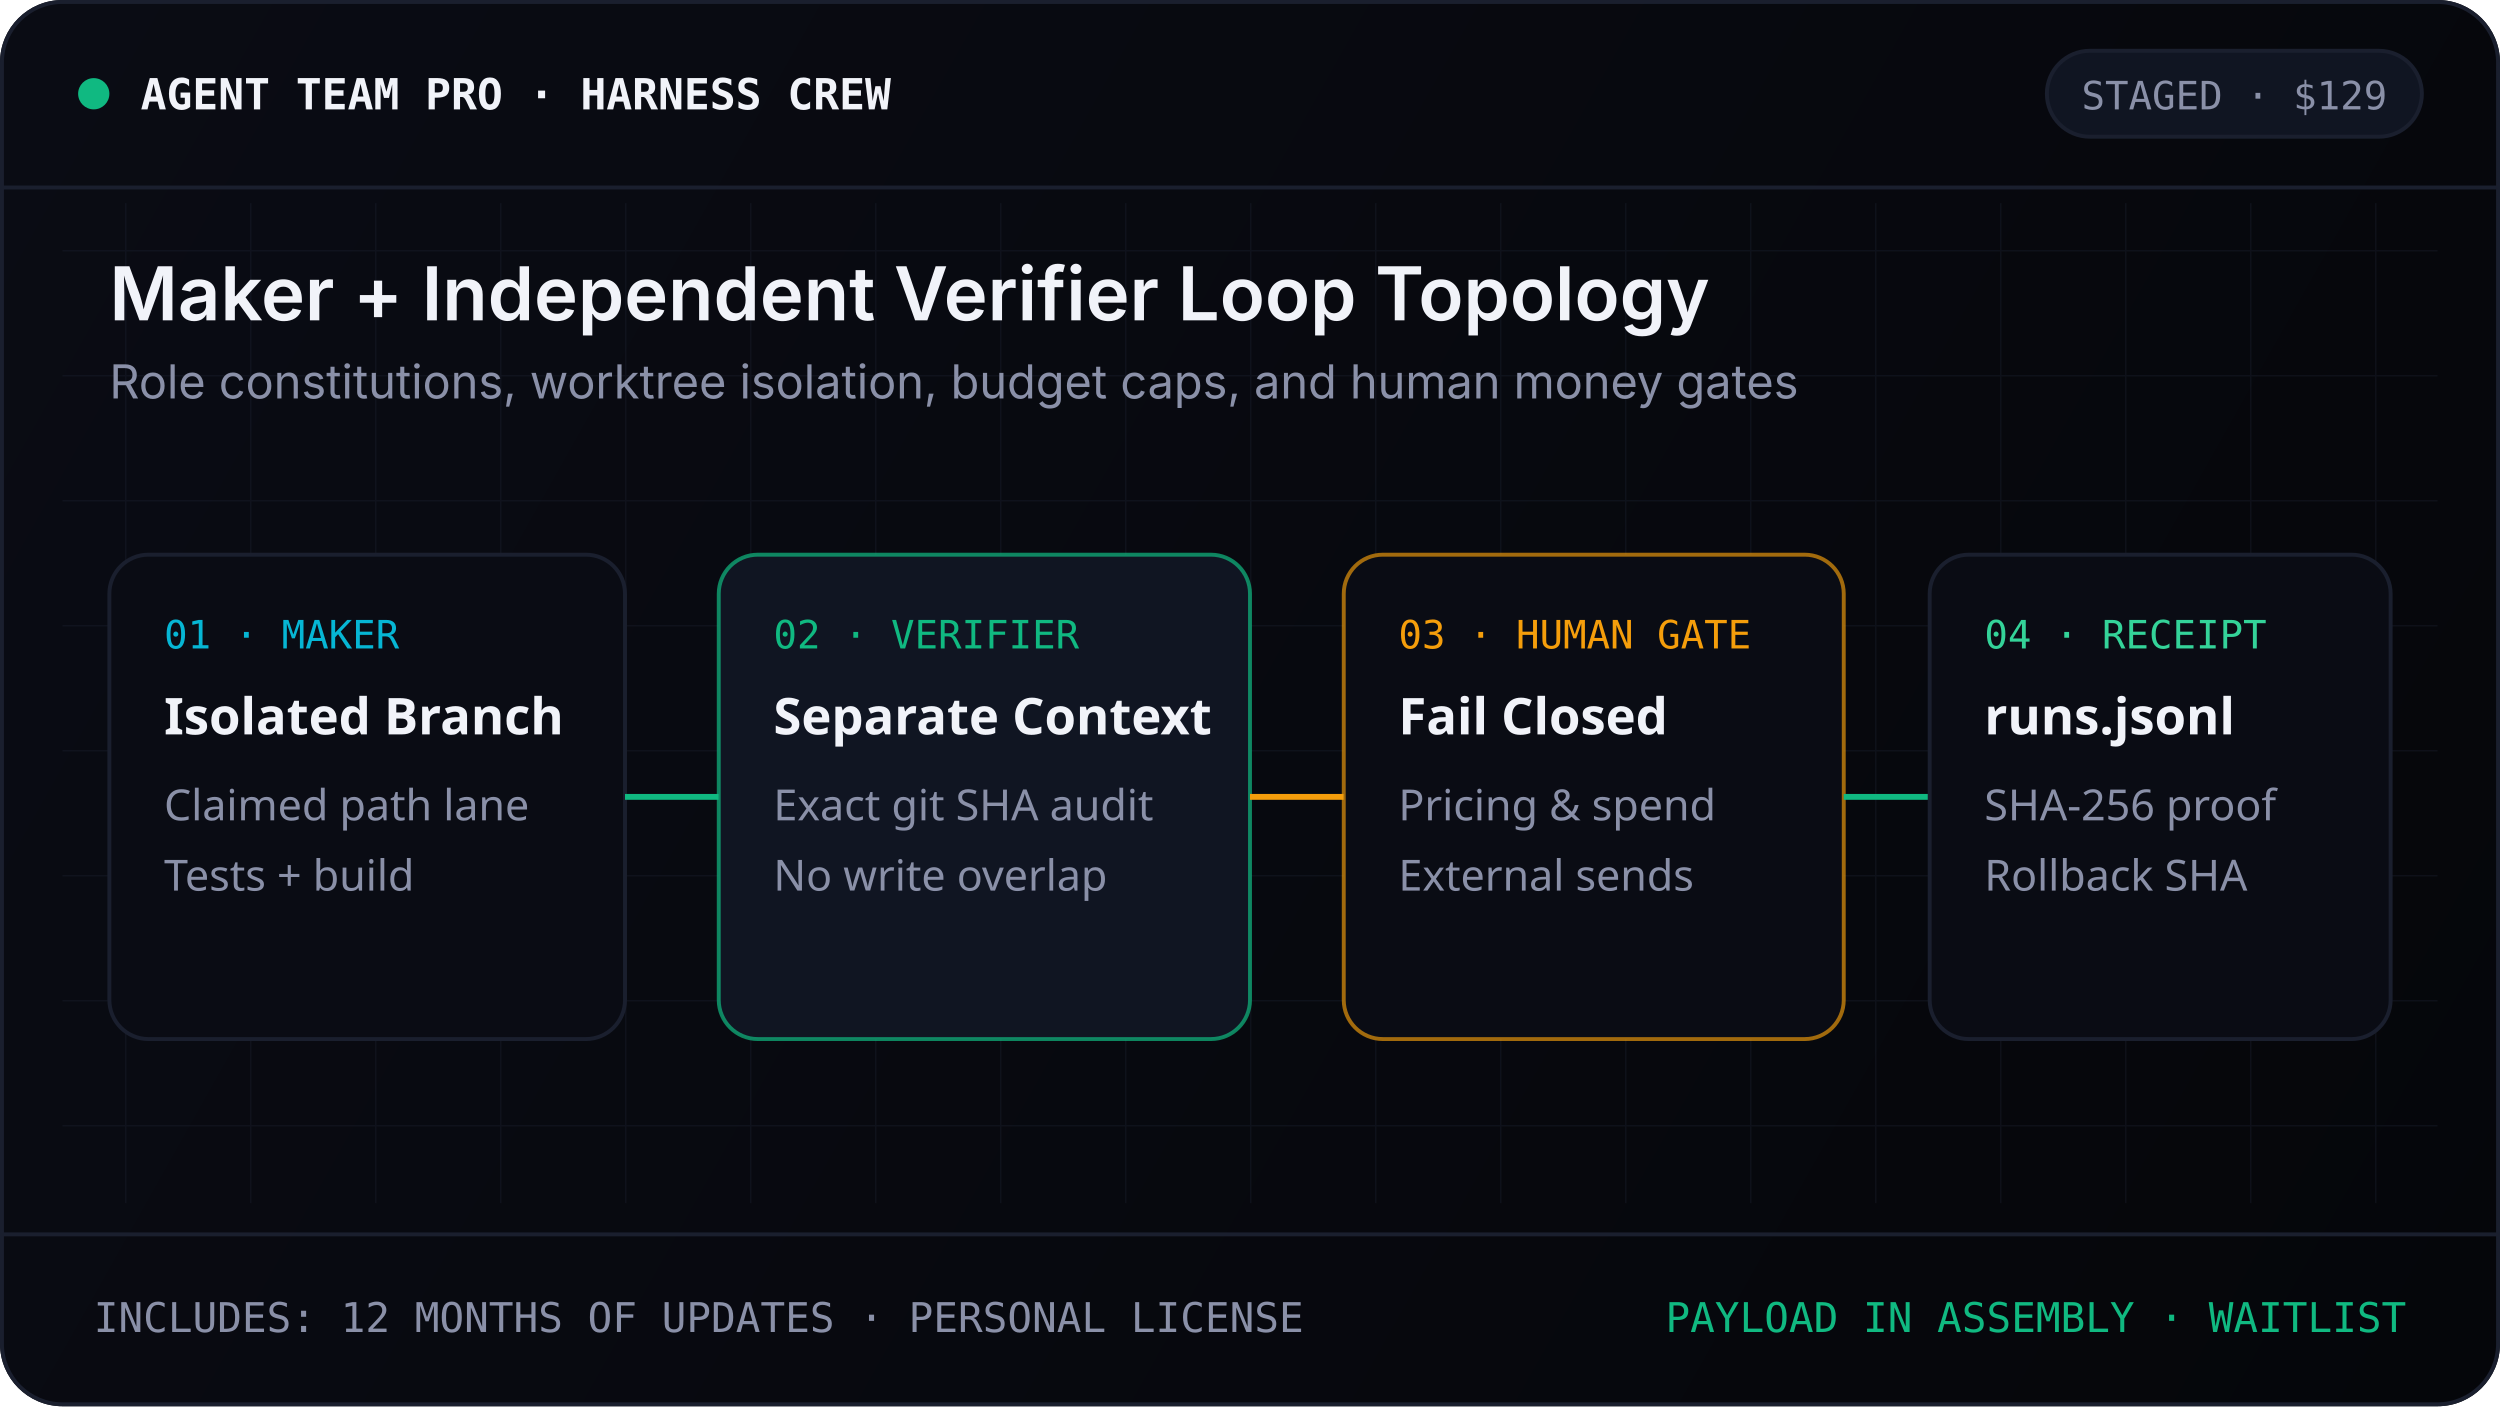
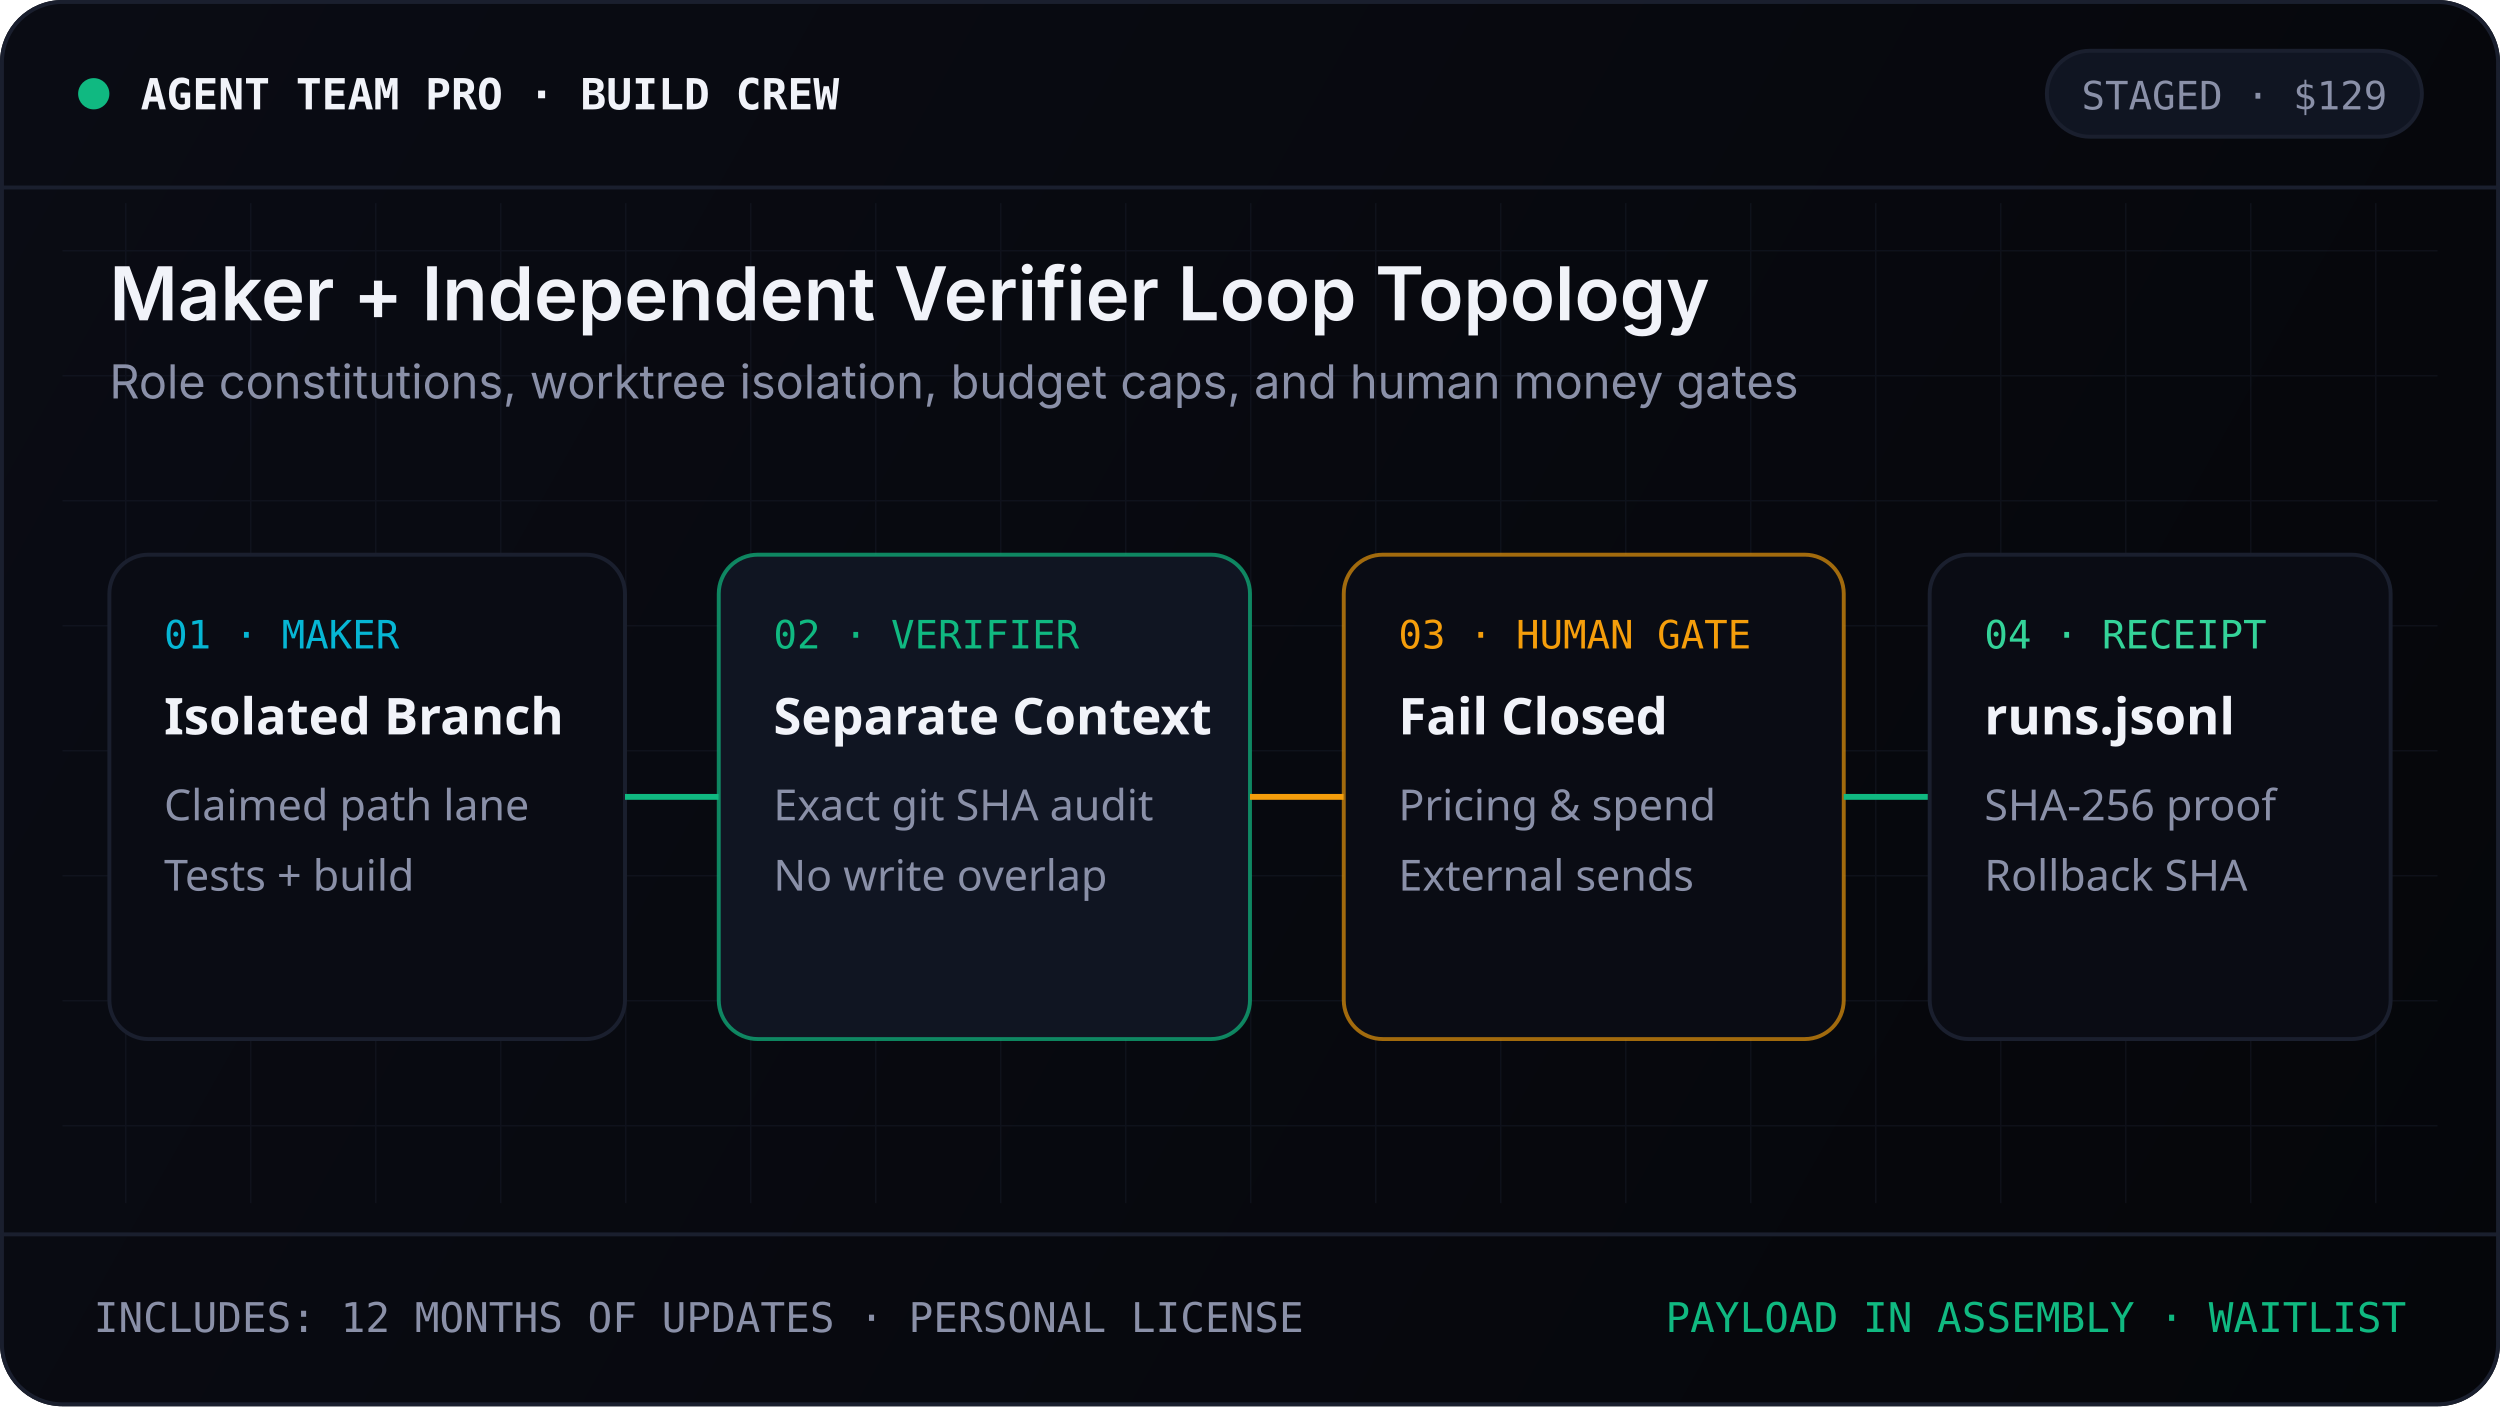
<svg xmlns="http://www.w3.org/2000/svg" viewBox="0 0 640 360" width="640" height="360" fill="none" role="img" aria-label="Maker + Independent Verifier Loop Topology">
  <defs>
    <pattern id="grid" width="32" height="32" patternUnits="userSpaceOnUse">
      <path d="M 32 0 L 0 0 0 32" fill="none" stroke="#1A1F2E" stroke-width="0.75" stroke-opacity="0.55" />
    </pattern>
    <linearGradient id="surfaceGrad" x1="0" y1="0" x2="640" y2="360" gradientUnits="userSpaceOnUse">
      <stop offset="0%" stop-color="#0A0C14" />
      <stop offset="100%" stop-color="#05060A" />
    </linearGradient>
  </defs>
  <rect width="640" height="360" rx="16" fill="url(#surfaceGrad)" />
  <rect x="0.5" y="0.5" width="639" height="359" rx="15.5" stroke="#1A1F2E" />
  <rect x="16" y="52" width="608" height="256" fill="url(#grid)" opacity="0.7" />
  <line x1="0" y1="48" x2="640" y2="48" stroke="#1A1F2E" stroke-width="1" />
  <circle cx="24" cy="24" r="4" fill="#10B981" />
-   <text x="36" y="28" fill="#F1F3F9" font-family="ui-monospace, SFMono-Regular, Menlo, Consolas, monospace" font-size="11" font-weight="600">AGENT TEAM PRO · HARNESS CREW</text>
+   <text x="36" y="28" fill="#F1F3F9" font-family="ui-monospace, SFMono-Regular, Menlo, Consolas, monospace" font-size="11" font-weight="600">AGENT TEAM PRO · BUILD CREW</text>
  <rect x="524" y="13" width="96" height="22" rx="11" fill="#101522" stroke="#1A1F2E" />
  <text x="572" y="28" text-anchor="middle" fill="#8A90A8" font-family="ui-monospace, SFMono-Regular, Menlo, Consolas, monospace" font-size="10">STAGED · $129</text>
  <text x="28" y="82" fill="#F1F3F9" font-family="system-ui, -apple-system, Segoe UI, sans-serif" font-size="19" font-weight="600">Maker + Independent Verifier Loop Topology</text>
  <text x="28" y="102" fill="#8A90A8" font-family="system-ui, -apple-system, Segoe UI, sans-serif" font-size="12">Role constitutions, worktree isolation, budget caps, and human money gates</text>
  <rect x="28" y="142" width="132" height="124" rx="10" fill="#0A0C14" stroke="#1A1F2E" />
  <text x="42" y="166" fill="#06B6D4" font-family="ui-monospace, monospace" font-size="10">01 · MAKER</text>
  <text x="42" y="188" fill="#F1F3F9" font-family="system-ui, sans-serif" font-size="13" font-weight="600">Isolated Branch</text>
  <text x="42" y="210" fill="#8A90A8" font-family="system-ui, sans-serif" font-size="11">Claimed path lane</text>
  <text x="42" y="228" fill="#8A90A8" font-family="system-ui, sans-serif" font-size="11">Tests + build</text>
  <line x1="160" y1="204" x2="184" y2="204" stroke="#10B981" stroke-width="1.5" />
  <rect x="184" y="142" width="136" height="124" rx="10" fill="#101522" stroke="#10B981" stroke-opacity="0.7" />
  <text x="198" y="166" fill="#10B981" font-family="ui-monospace, monospace" font-size="10">02 · VERIFIER</text>
  <text x="198" y="188" fill="#F1F3F9" font-family="system-ui, sans-serif" font-size="13" font-weight="600">Separate Context</text>
  <text x="198" y="210" fill="#8A90A8" font-family="system-ui, sans-serif" font-size="11">Exact git SHA audit</text>
  <text x="198" y="228" fill="#8A90A8" font-family="system-ui, sans-serif" font-size="11">No write overlap</text>
  <line x1="320" y1="204" x2="344" y2="204" stroke="#F59E0B" stroke-width="1.5" />
  <rect x="344" y="142" width="128" height="124" rx="10" fill="#0A0C14" stroke="#F59E0B" stroke-opacity="0.65" />
  <text x="358" y="166" fill="#F59E0B" font-family="ui-monospace, monospace" font-size="10">03 · HUMAN GATE</text>
  <text x="358" y="188" fill="#F1F3F9" font-family="system-ui, sans-serif" font-size="13" font-weight="600">Fail Closed</text>
  <text x="358" y="210" fill="#8A90A8" font-family="system-ui, sans-serif" font-size="11">Pricing &amp; spend</text>
  <text x="358" y="228" fill="#8A90A8" font-family="system-ui, sans-serif" font-size="11">External sends</text>
  <line x1="472" y1="204" x2="494" y2="204" stroke="#10B981" stroke-width="1.5" />
  <rect x="494" y="142" width="118" height="124" rx="10" fill="#0A0C14" stroke="#1A1F2E" />
  <text x="508" y="166" fill="#34D399" font-family="ui-monospace, monospace" font-size="10">04 · RECEIPT</text>
  <text x="508" y="188" fill="#F1F3F9" font-family="system-ui, sans-serif" font-size="13" font-weight="600">runs.jsonl</text>
  <text x="508" y="210" fill="#8A90A8" font-family="system-ui, sans-serif" font-size="11">SHA-256 proof</text>
  <text x="508" y="228" fill="#8A90A8" font-family="system-ui, sans-serif" font-size="11">Rollback SHA</text>
  <line x1="0" y1="316" x2="640" y2="316" stroke="#1A1F2E" stroke-width="1" />
  <text x="24" y="341" fill="#8A90A8" font-family="ui-monospace, SFMono-Regular, Menlo, Consolas, monospace" font-size="10.5">INCLUDES: 12 MONTHS OF UPDATES · PERSONAL LICENSE</text>
  <text x="616" y="341" text-anchor="end" fill="#10B981" font-family="ui-monospace, SFMono-Regular, Menlo, Consolas, monospace" font-size="10.5">PAYLOAD IN ASSEMBLY · WAITLIST</text>
</svg>
